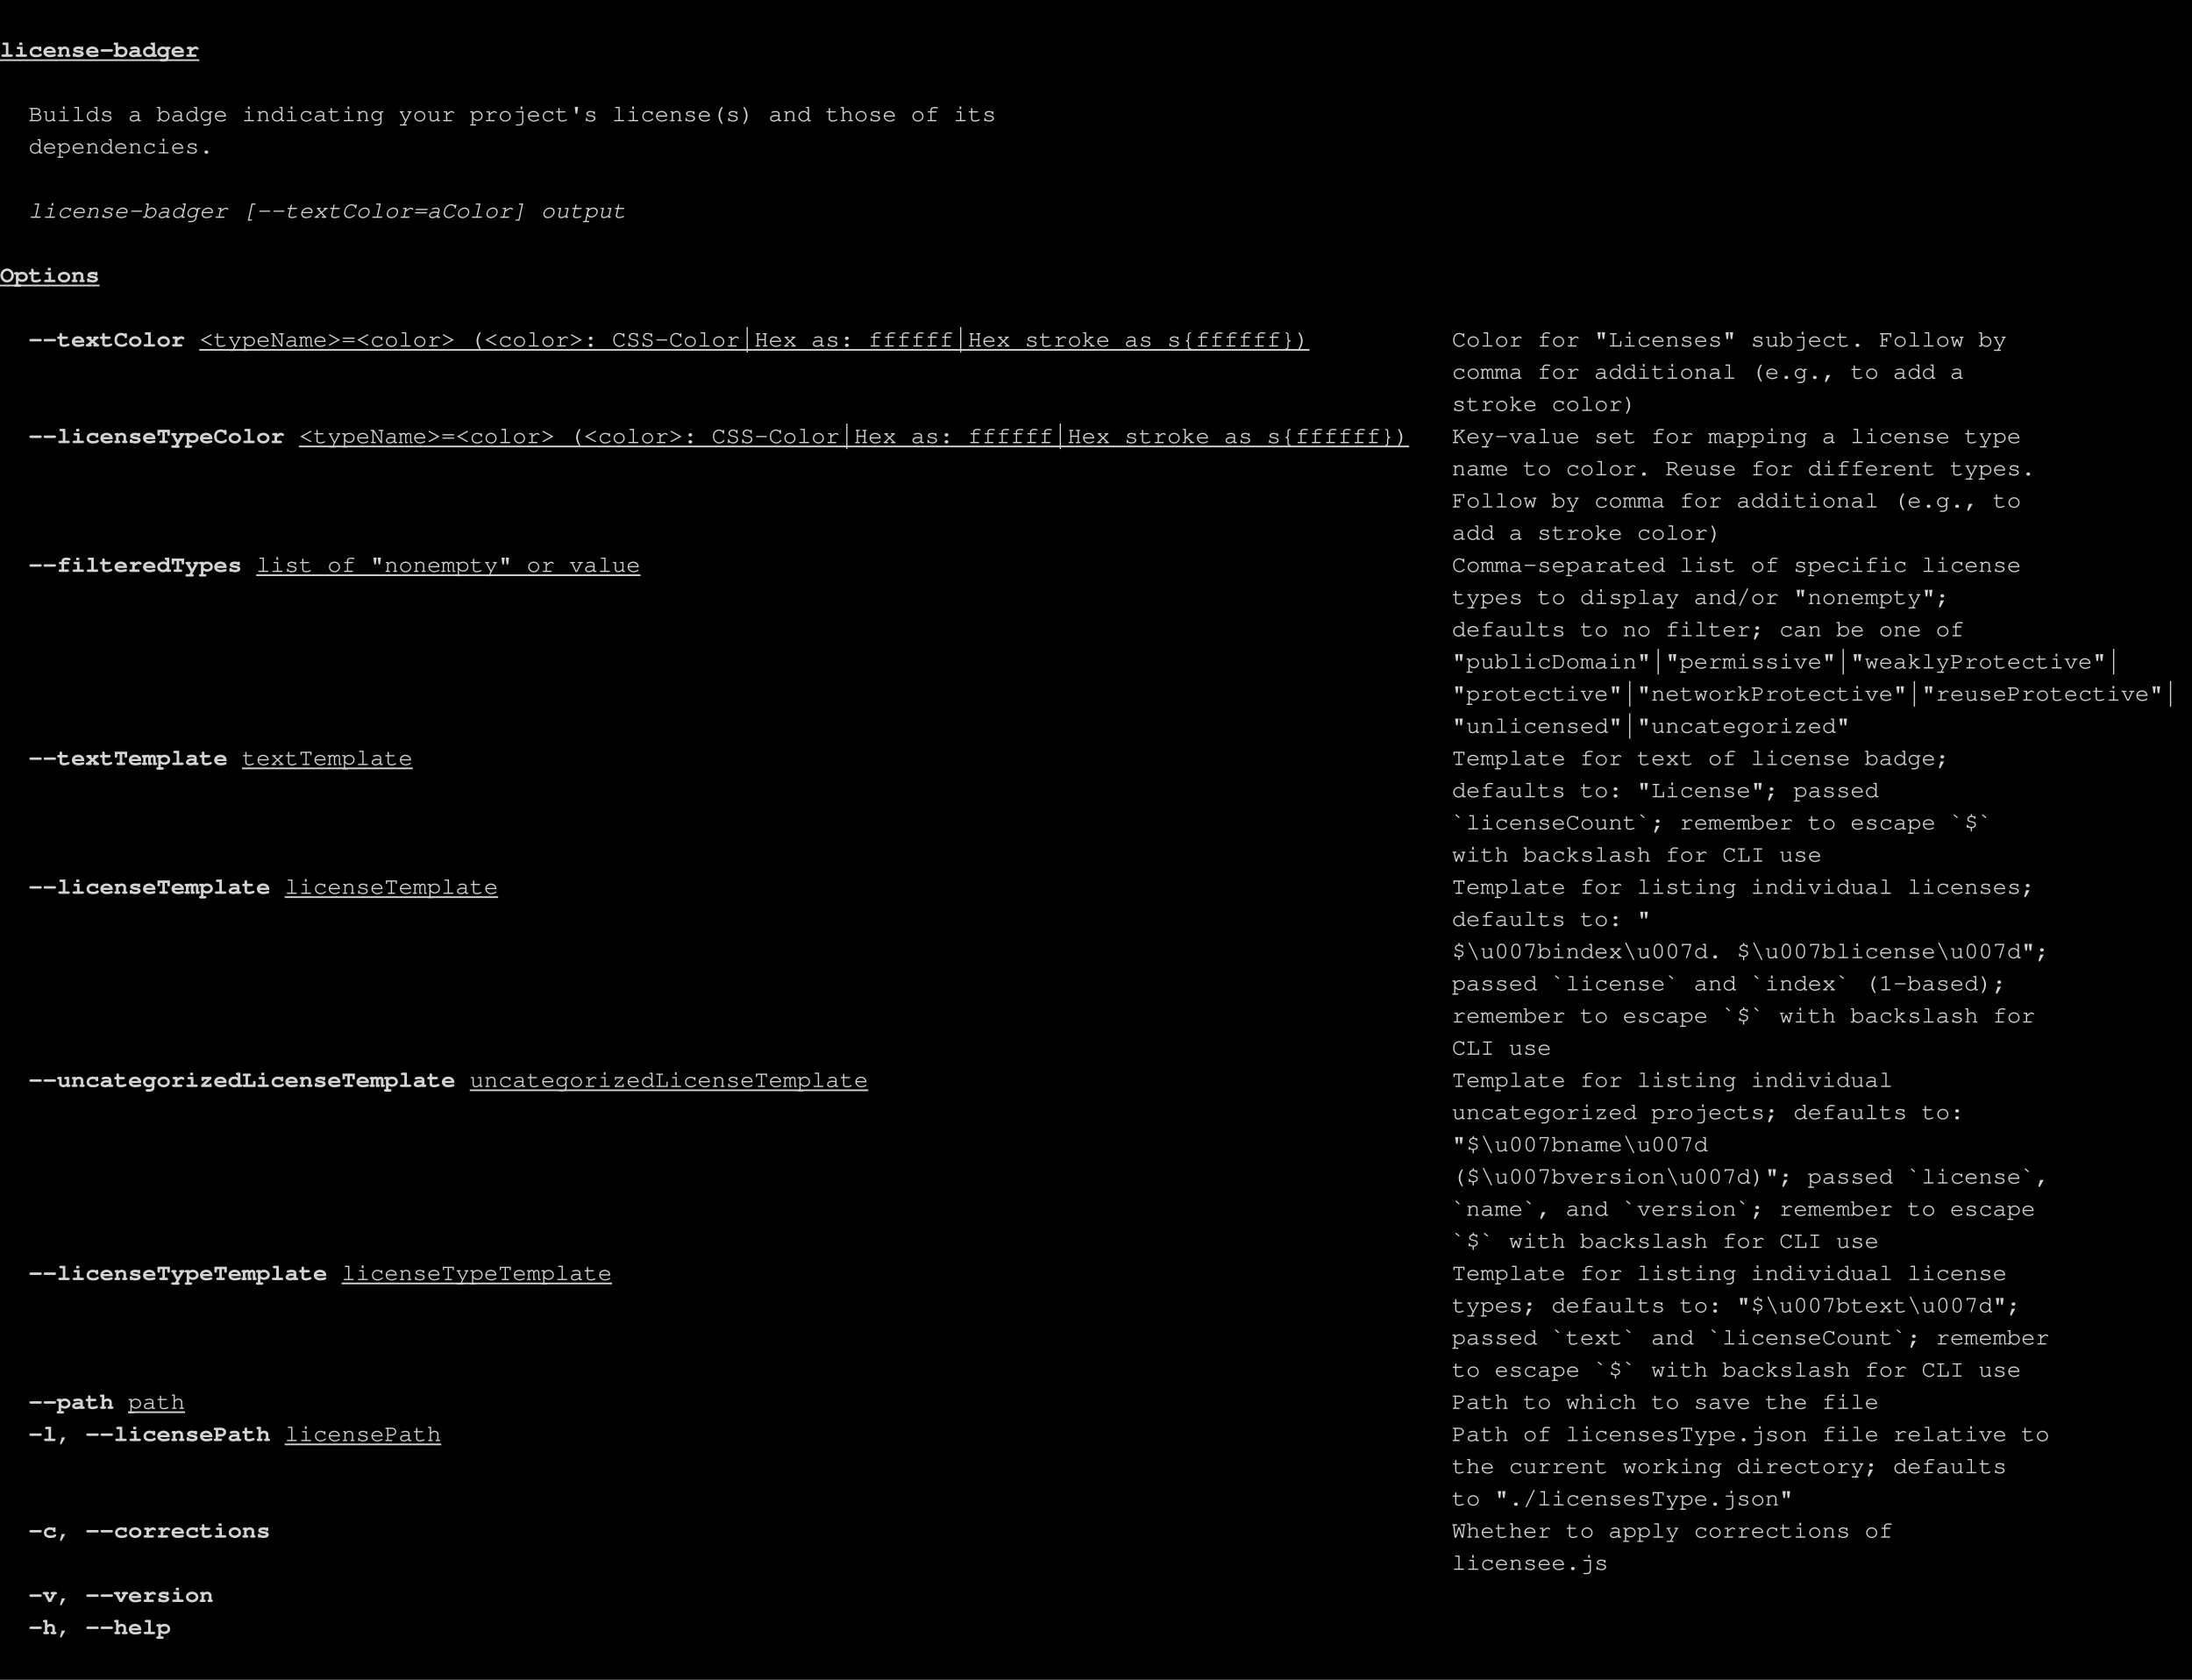
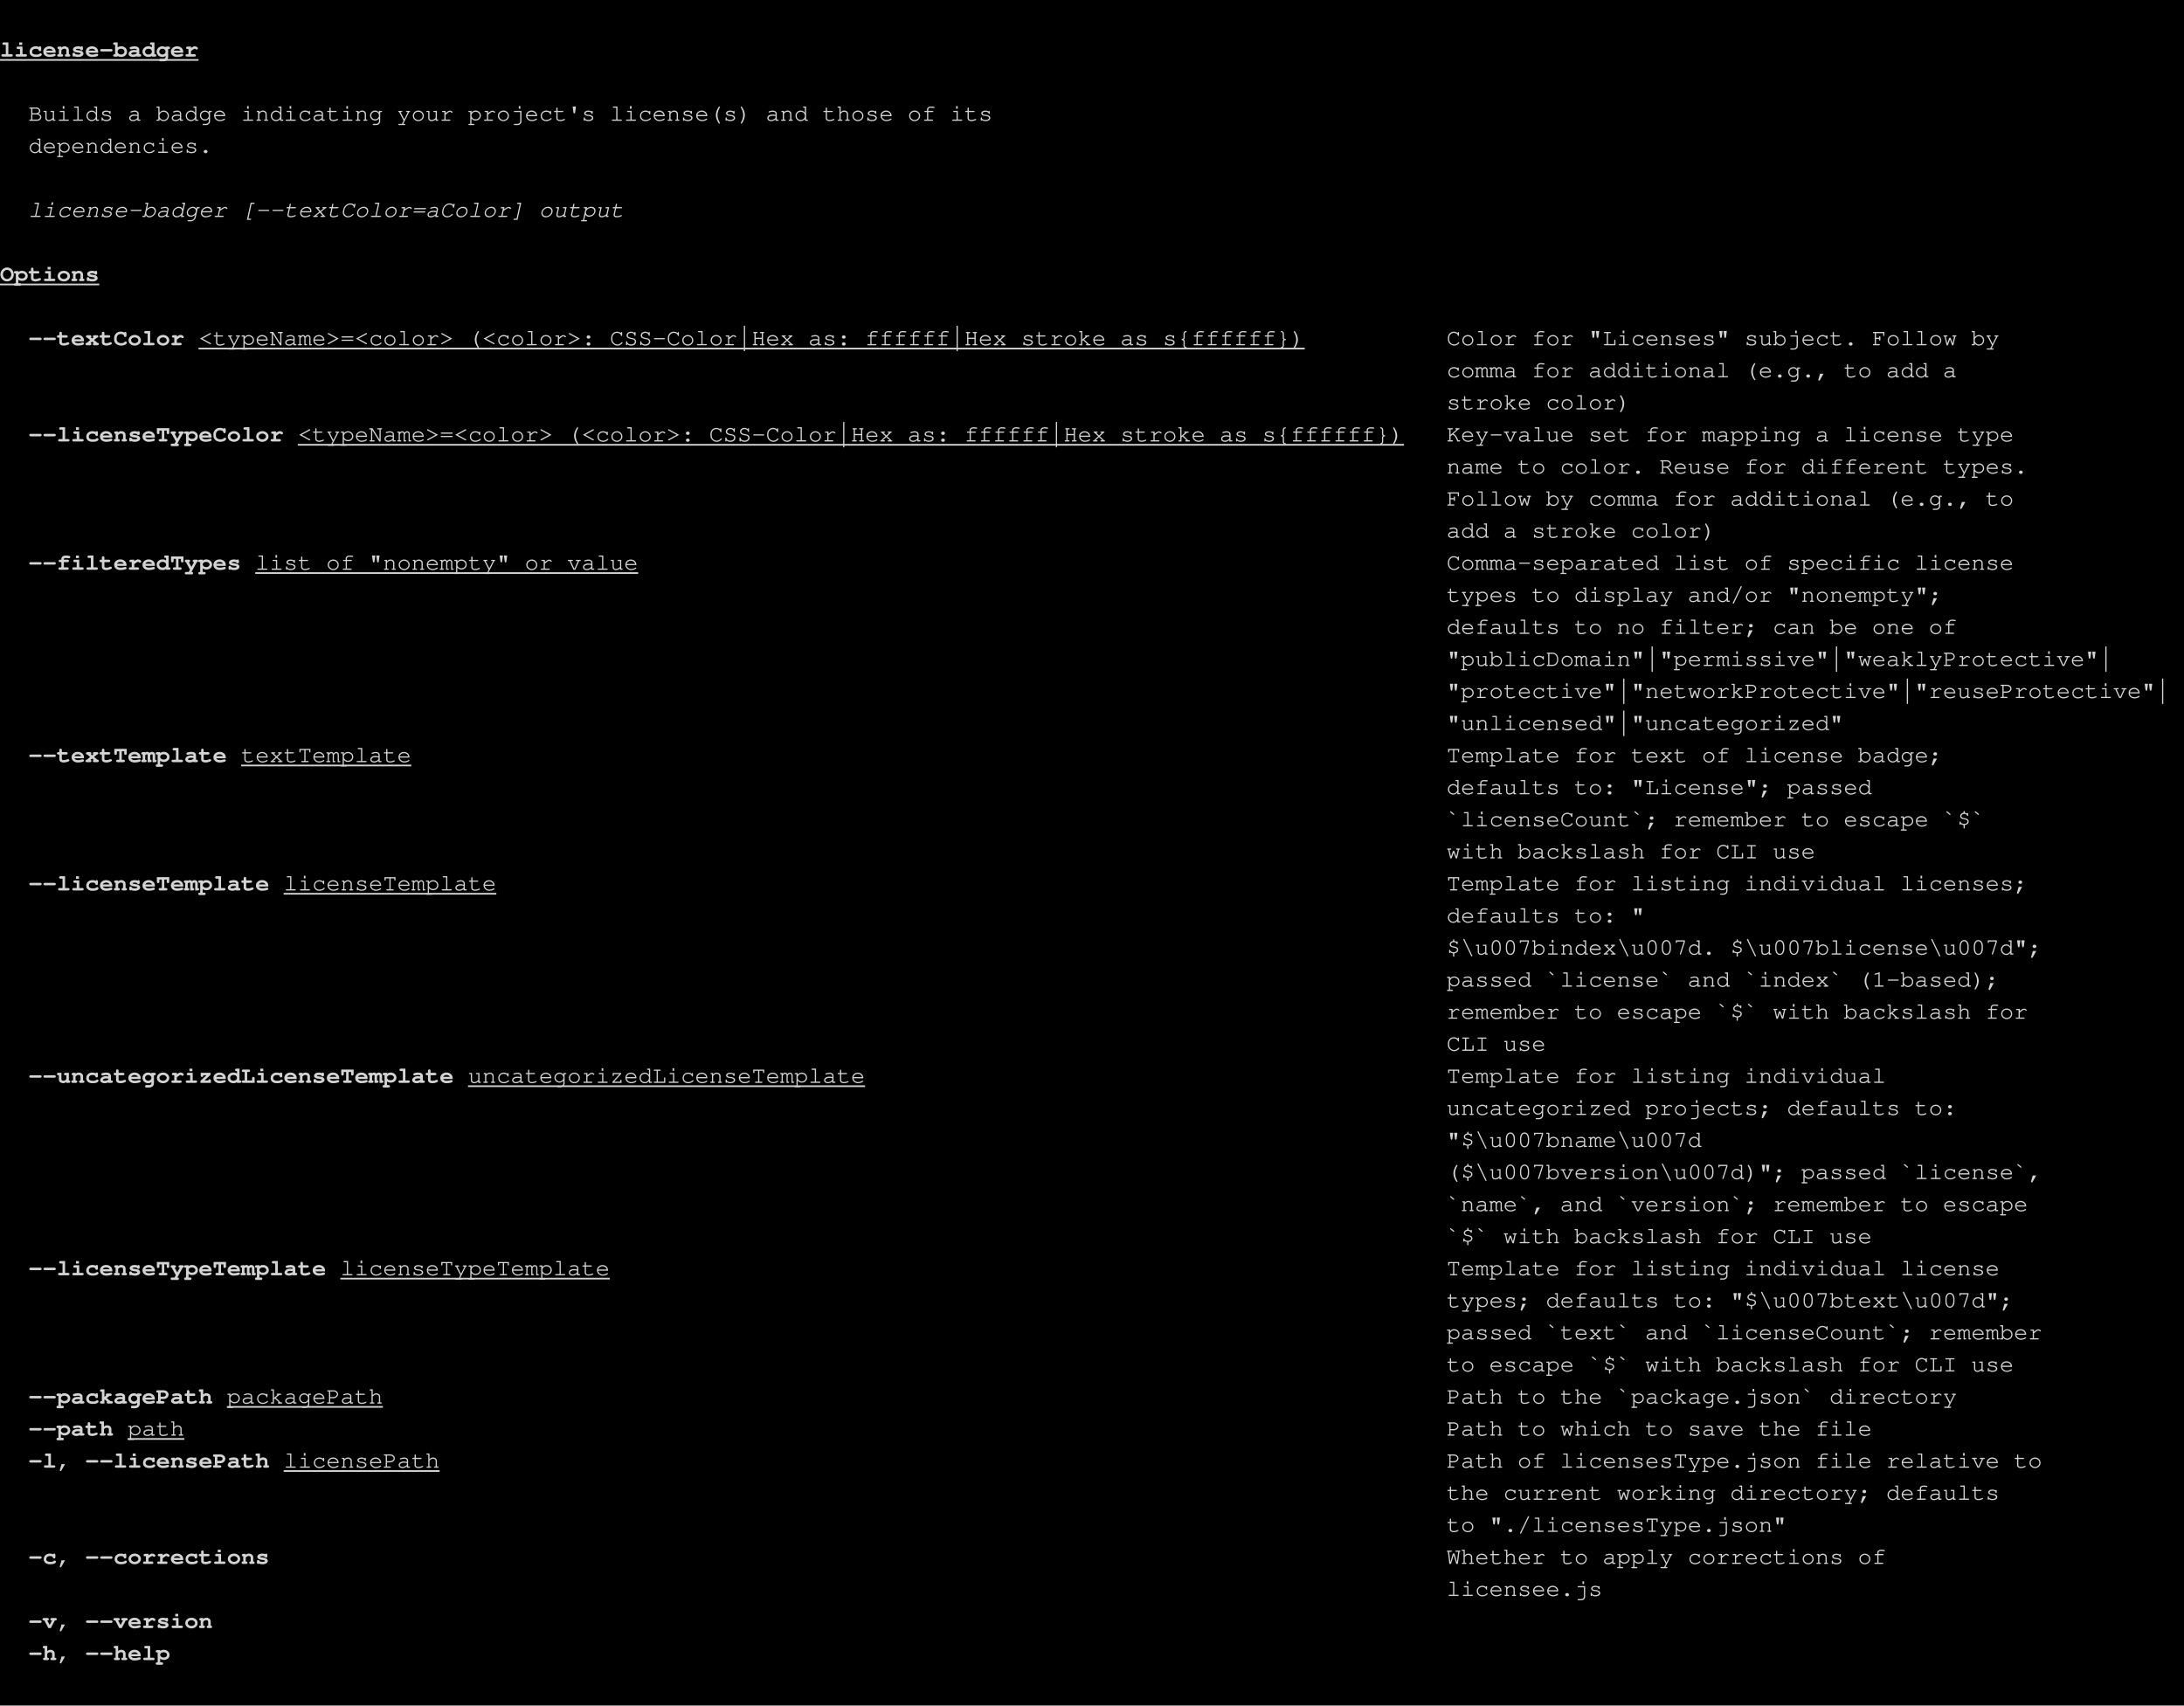
- <svg xmlns="http://www.w3.org/2000/svg" viewBox="0, 0, 1293.81, 991.45" font-family="SauceCodePro Nerd Font, Source Code Pro, Courier" font-size="14">
+ <svg xmlns="http://www.w3.org/2000/svg" viewBox="0, 0, 1293.81, 1010.45" font-family="SauceCodePro Nerd Font, Source Code Pro, Courier" font-size="14">
  <g fill="#D3D3D3">
-     <rect x="0" y="0" width="1293.81" height="991.45" fill="#000000" />
+     <rect x="0" y="0" width="1293.81" height="1010.45" fill="#000000" />
    <path d="M0,35.515 L117.619,35.515 Z" stroke="#D3D3D3" />
    <text x="0" y="33.55" font-weight="bold">license-badger</text>
    <text x="16.8" y="71.55">  Builds a badge indicating your project's license(s) and those of its          </text>
    <text x="16.8" y="90.55">  dependencies.                                                                 </text>
    <text x="16.8" y="128.55" font-style="italic">license-badger [--textColor=aColor] output</text>
    <path d="M0,168.515 L58.81,168.515 Z" stroke="#D3D3D3" />
    <text x="0" y="166.55" font-weight="bold">Options</text>
    <text x="16.8" y="204.55" font-weight="bold">--textColor</text>
    <path d="M117.619,206.515 L772.926,206.515 Z" stroke="#D3D3D3" />
    <text x="117.62" y="204.55">&lt;typeName&gt;=&lt;color&gt; (&lt;color&gt;: CSS-Color|Hex as: ffffff|Hex stroke as s{ffffff})</text>
    <text x="856.94" y="204.55">          Color for "Licenses" subject. Follow by    </text>
    <text x="856.94" y="223.55">                                                                                                      comma for additional (e.g., to add a       </text>
    <text x="856.94" y="242.55">                                                                                                      stroke color)                              </text>
    <text x="16.8" y="261.55" font-weight="bold">--licenseTypeColor</text>
    <path d="M176.429,263.515 L831.735,263.515 Z" stroke="#D3D3D3" />
    <text x="176.43" y="261.55">&lt;typeName&gt;=&lt;color&gt; (&lt;color&gt;: CSS-Color|Hex as: ffffff|Hex stroke as s{ffffff})</text>
    <text x="856.94" y="261.55">   Key-value set for mapping a license type   </text>
    <text x="856.94" y="280.55">                                                                                                      name to color. Reuse for different types.  </text>
    <text x="856.94" y="299.55">                                                                                                      Follow by comma for additional (e.g., to   </text>
    <text x="856.94" y="318.55">                                                                                                      add a stroke color)                        </text>
    <text x="16.8" y="337.55" font-weight="bold">--filteredTypes</text>
    <path d="M151.225,339.515 L378.062,339.515 Z" stroke="#D3D3D3" />
    <text x="151.22" y="337.55">list of "nonempty" or value</text>
    <text x="856.94" y="337.55">                                                         Comma-separated list of specific license   </text>
    <text x="856.94" y="356.55">                                                                                                      types to display and/or "nonempty";        </text>
    <text x="856.94" y="375.55">                                                                                                      defaults to no filter; can be one of       </text>
    <text x="856.94" y="394.55">                                                                                                      "publicDomain"|"permissive"|"weaklyProtective"| </text>
    <text x="856.94" y="413.55">                                                                                                      "protective"|"networkProtective"|"reuseProtective"| </text>
    <text x="856.94" y="432.55">                                                                                                      "unlicensed"|"uncategorized"               </text>
    <text x="16.8" y="451.55" font-weight="bold">--textTemplate</text>
    <path d="M142.823,453.515 L243.64,453.515 Z" stroke="#D3D3D3" />
    <text x="142.82" y="451.55">textTemplate</text>
    <text x="856.94" y="451.55">                                                                         Template for text of license badge;        </text>
    <text x="856.94" y="470.55">                                                                                                      defaults to: "License"; passed             </text>
    <text x="856.94" y="489.55">                                                                                                      `licenseCount`; remember to escape `$`     </text>
    <text x="856.94" y="508.55">                                                                                                      with backslash for CLI use                 </text>
    <text x="16.8" y="527.55" font-weight="bold">--licenseTemplate</text>
    <path d="M168.027,529.515 L294.048,529.515 Z" stroke="#D3D3D3" />
    <text x="168.03" y="527.55">licenseTemplate</text>
    <text x="856.94" y="527.55">                                                                   Template for listing individual licenses;  </text>
    <text x="856.94" y="546.55">                                                                                                      defaults to: "                             </text>
    <text x="856.94" y="565.55">                                                                                                      $\u007bindex\u007d. $\u007blicense\u007d"; </text>
    <text x="856.94" y="584.55">                                                                                                      passed `license` and `index` (1-based);    </text>
    <text x="856.94" y="603.55">                                                                                                      remember to escape `$` with backslash for  </text>
    <text x="856.94" y="622.55">                                                                                                      CLI use                                    </text>
    <text x="16.8" y="641.55" font-weight="bold">--uncategorizedLicenseTemplate</text>
    <path d="M277.245,643.515 L512.483,643.515 Z" stroke="#D3D3D3" />
    <text x="277.25" y="641.55">uncategorizedLicenseTemplate</text>
    <text x="856.94" y="641.55">                                         Template for listing individual            </text>
    <text x="856.94" y="660.55">                                                                                                      uncategorized projects; defaults to:       </text>
    <text x="856.94" y="679.55">                                                                                                      "$\u007bname\u007d                         </text>
    <text x="856.94" y="698.55">                                                                                                      ($\u007bversion\u007d)"; passed `license`, </text>
    <text x="856.94" y="717.55">                                                                                                      `name`, and `version`; remember to escape  </text>
    <text x="856.94" y="736.55">                                                                                                      `$` with backslash for CLI use             </text>
    <text x="16.8" y="755.55" font-weight="bold">--licenseTypeTemplate</text>
    <path d="M201.633,757.515 L361.259,757.515 Z" stroke="#D3D3D3" />
    <text x="201.63" y="755.55">licenseTypeTemplate</text>
    <text x="856.94" y="755.55">                                                           Template for listing individual license    </text>
    <text x="856.94" y="774.55">                                                                                                      types; defaults to: "$\u007btext\u007d";   </text>
    <text x="856.94" y="793.55">                                                                                                      passed `text` and `licenseCount`; remember </text>
    <text x="856.94" y="812.55">                                                                                                      to escape `$` with backslash for CLI use   </text>
-     <text x="16.8" y="831.55" font-weight="bold">--path</text>
-     <path d="M75.612,833.515 L109.218,833.515 Z" stroke="#D3D3D3" />
-     <text x="75.61" y="831.55">path</text>
-     <text x="856.94" y="831.55">                                                                                         Path to which to save the file             </text>
-     <text x="16.8" y="850.55" font-weight="bold">-l</text>
-     <text x="33.61" y="850.55">, </text>
-     <text x="50.41" y="850.55" font-weight="bold">--licensePath</text>
-     <path d="M168.027,852.515 L260.442,852.515 Z" stroke="#D3D3D3" />
-     <text x="168.03" y="850.55">licensePath</text>
-     <text x="856.94" y="850.55">                                                                       Path of licensesType.json file relative to </text>
-     <text x="856.94" y="869.55">                                                                                                      the current working directory; defaults    </text>
-     <text x="856.94" y="888.55">                                                                                                      to "./licensesType.json"                   </text>
-     <text x="16.8" y="907.55" font-weight="bold">-c</text>
-     <text x="33.61" y="907.55">, </text>
-     <text x="50.41" y="907.55" font-weight="bold">--corrections</text>
-     <text x="856.94" y="907.55">                                                                                   Whether to apply corrections of            </text>
-     <text x="856.94" y="926.55">                                                                                                      licensee.js                                </text>
-     <text x="16.8" y="945.55" font-weight="bold">-v</text>
-     <text x="33.61" y="945.55">, </text>
-     <text x="50.41" y="945.55" font-weight="bold">--version</text>
-     <text x="16.8" y="964.55" font-weight="bold">-h</text>
+     <text x="16.8" y="831.55" font-weight="bold">--packagePath</text>
+     <path d="M134.422,833.515 L226.837,833.515 Z" stroke="#D3D3D3" />
+     <text x="134.42" y="831.55">packagePath</text>
+     <text x="856.94" y="831.55">                                                                           Path to the `package.json` directory       </text>
+     <text x="16.8" y="850.55" font-weight="bold">--path</text>
+     <path d="M75.612,852.515 L109.218,852.515 Z" stroke="#D3D3D3" />
+     <text x="75.61" y="850.55">path</text>
+     <text x="856.94" y="850.55">                                                                                         Path to which to save the file             </text>
+     <text x="16.8" y="869.55" font-weight="bold">-l</text>
+     <text x="33.61" y="869.55">, </text>
+     <text x="50.41" y="869.55" font-weight="bold">--licensePath</text>
+     <path d="M168.027,871.515 L260.442,871.515 Z" stroke="#D3D3D3" />
+     <text x="168.03" y="869.55">licensePath</text>
+     <text x="856.94" y="869.55">                                                                       Path of licensesType.json file relative to </text>
+     <text x="856.94" y="888.55">                                                                                                      the current working directory; defaults    </text>
+     <text x="856.94" y="907.55">                                                                                                      to "./licensesType.json"                   </text>
+     <text x="16.8" y="926.55" font-weight="bold">-c</text>
+     <text x="33.61" y="926.55">, </text>
+     <text x="50.41" y="926.55" font-weight="bold">--corrections</text>
+     <text x="856.94" y="926.55">                                                                                   Whether to apply corrections of            </text>
+     <text x="856.94" y="945.55">                                                                                                      licensee.js                                </text>
+     <text x="16.8" y="964.55" font-weight="bold">-v</text>
    <text x="33.61" y="964.55">, </text>
-     <text x="50.41" y="964.55" font-weight="bold">--help</text>
+     <text x="50.41" y="964.55" font-weight="bold">--version</text>
+     <text x="16.8" y="983.55" font-weight="bold">-h</text>
+     <text x="33.61" y="983.55">, </text>
+     <text x="50.41" y="983.55" font-weight="bold">--help</text>
  </g>
</svg>
